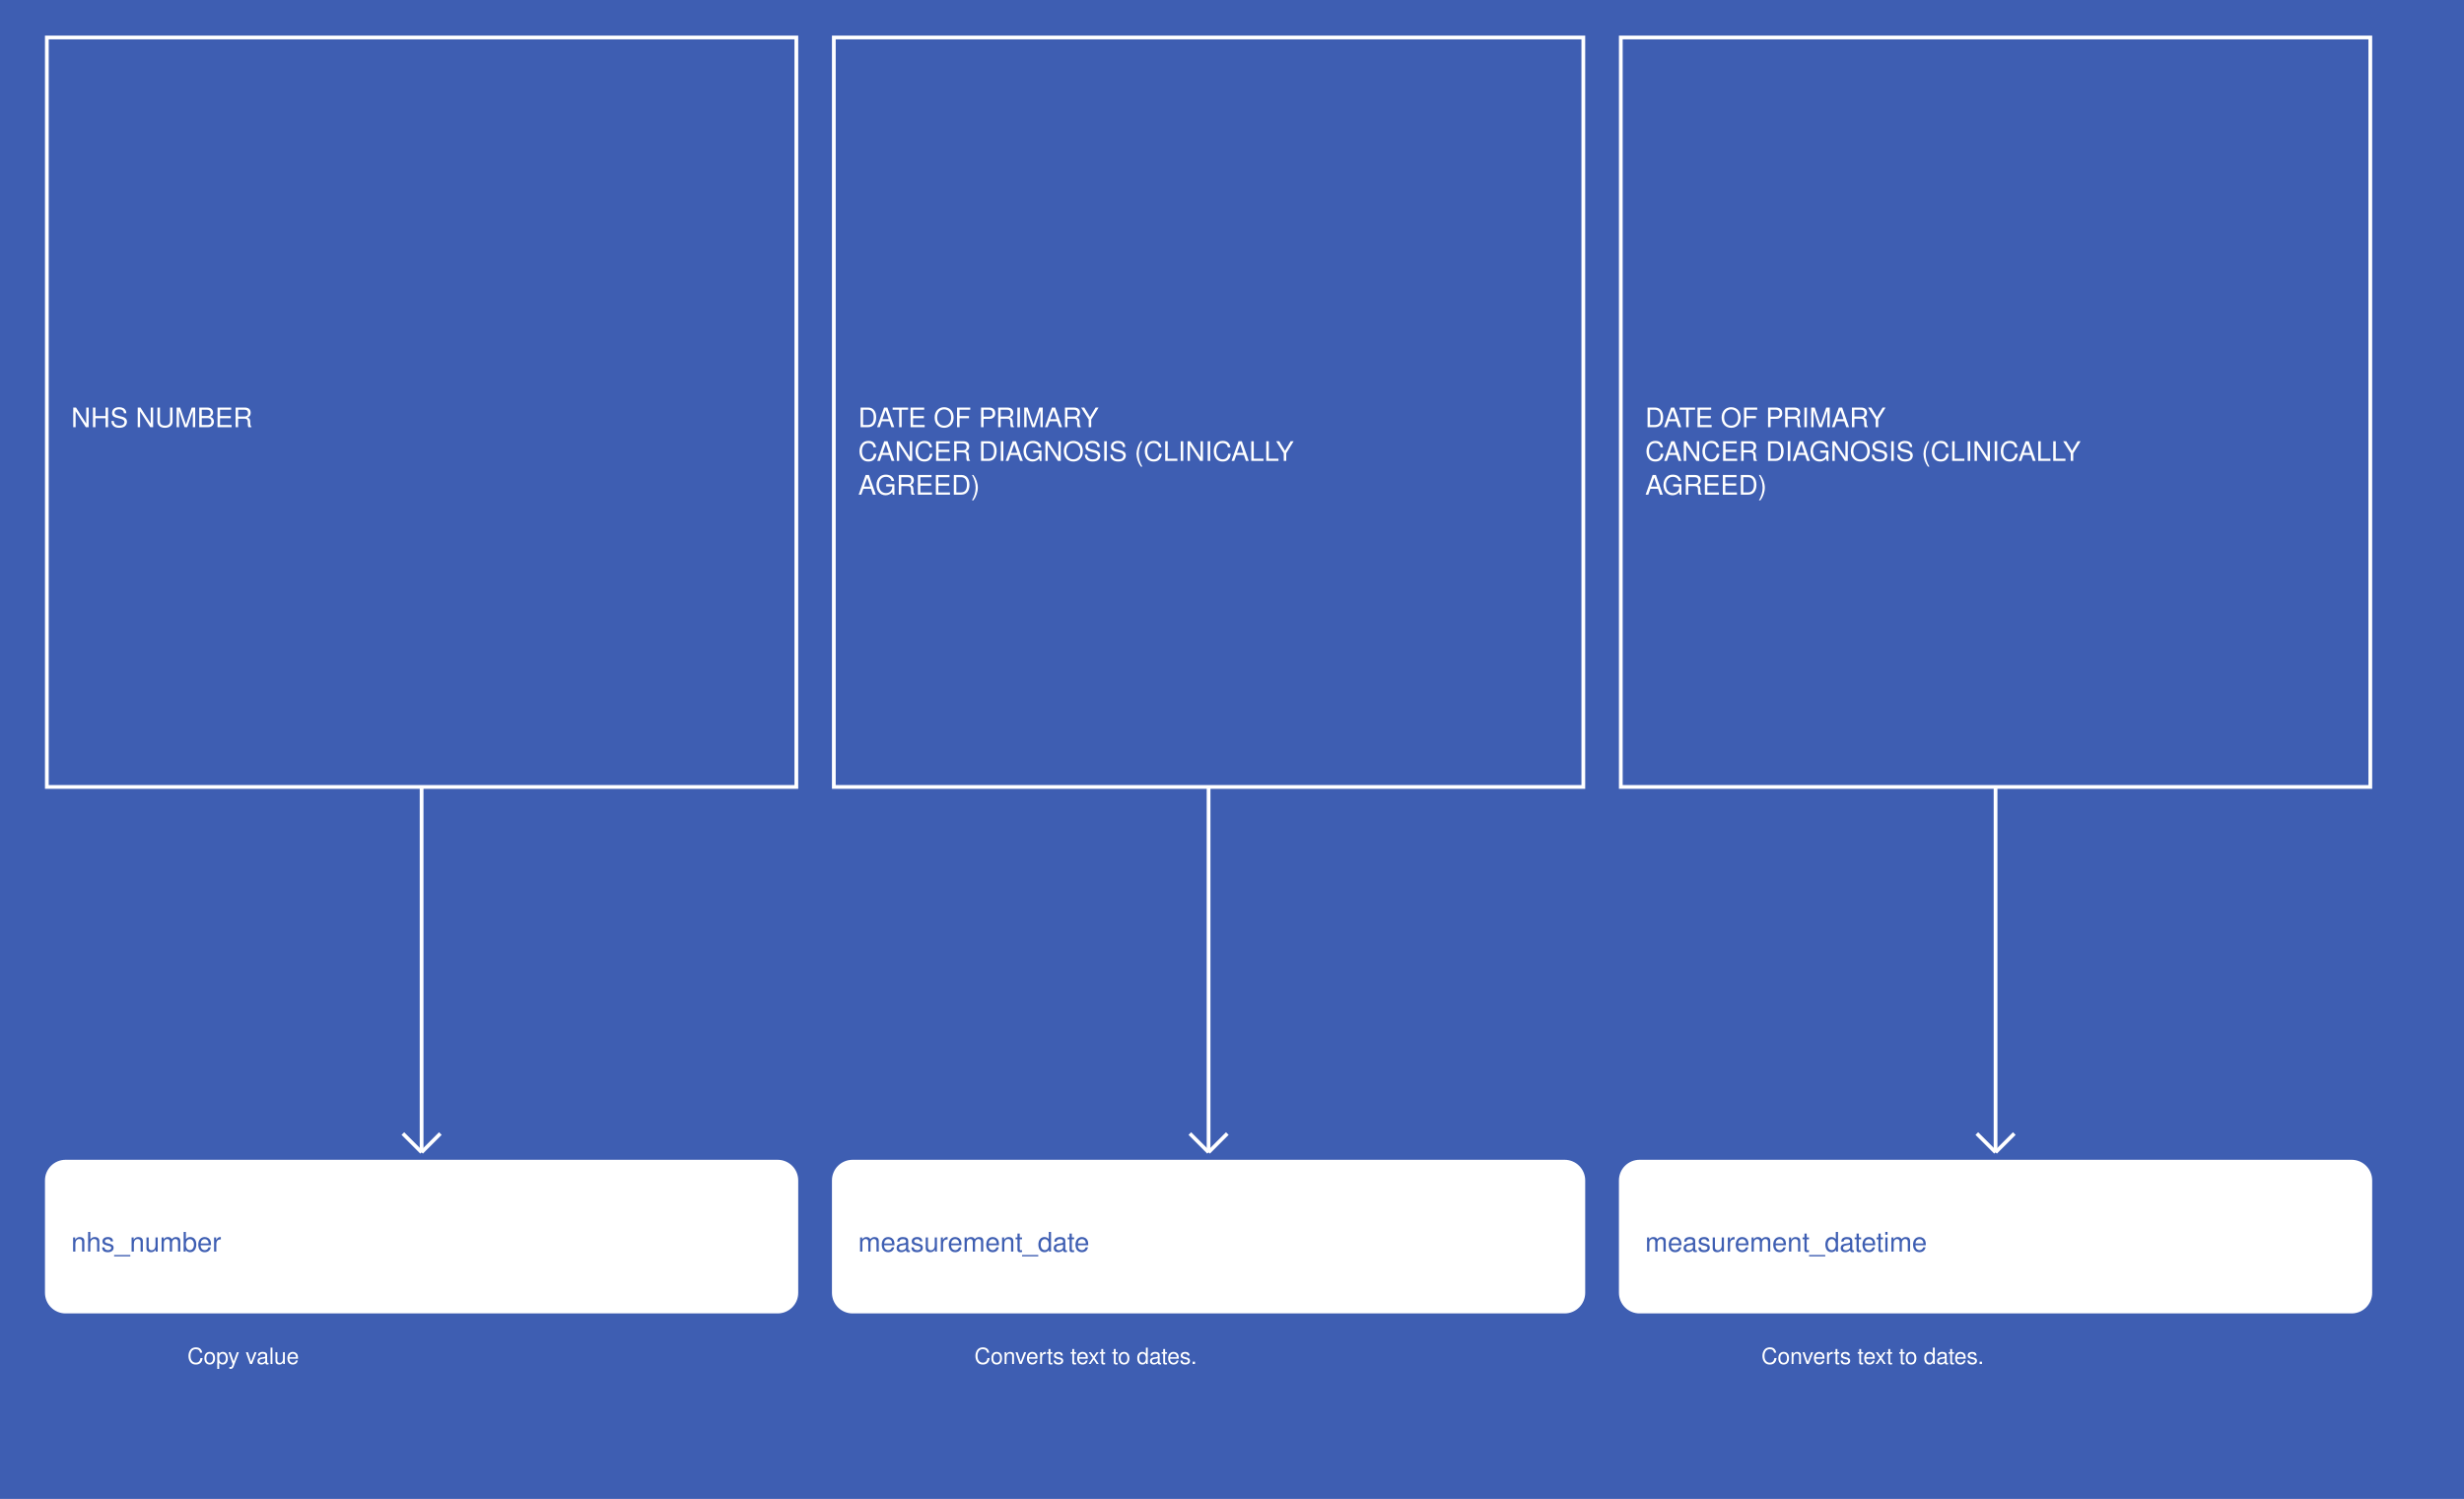
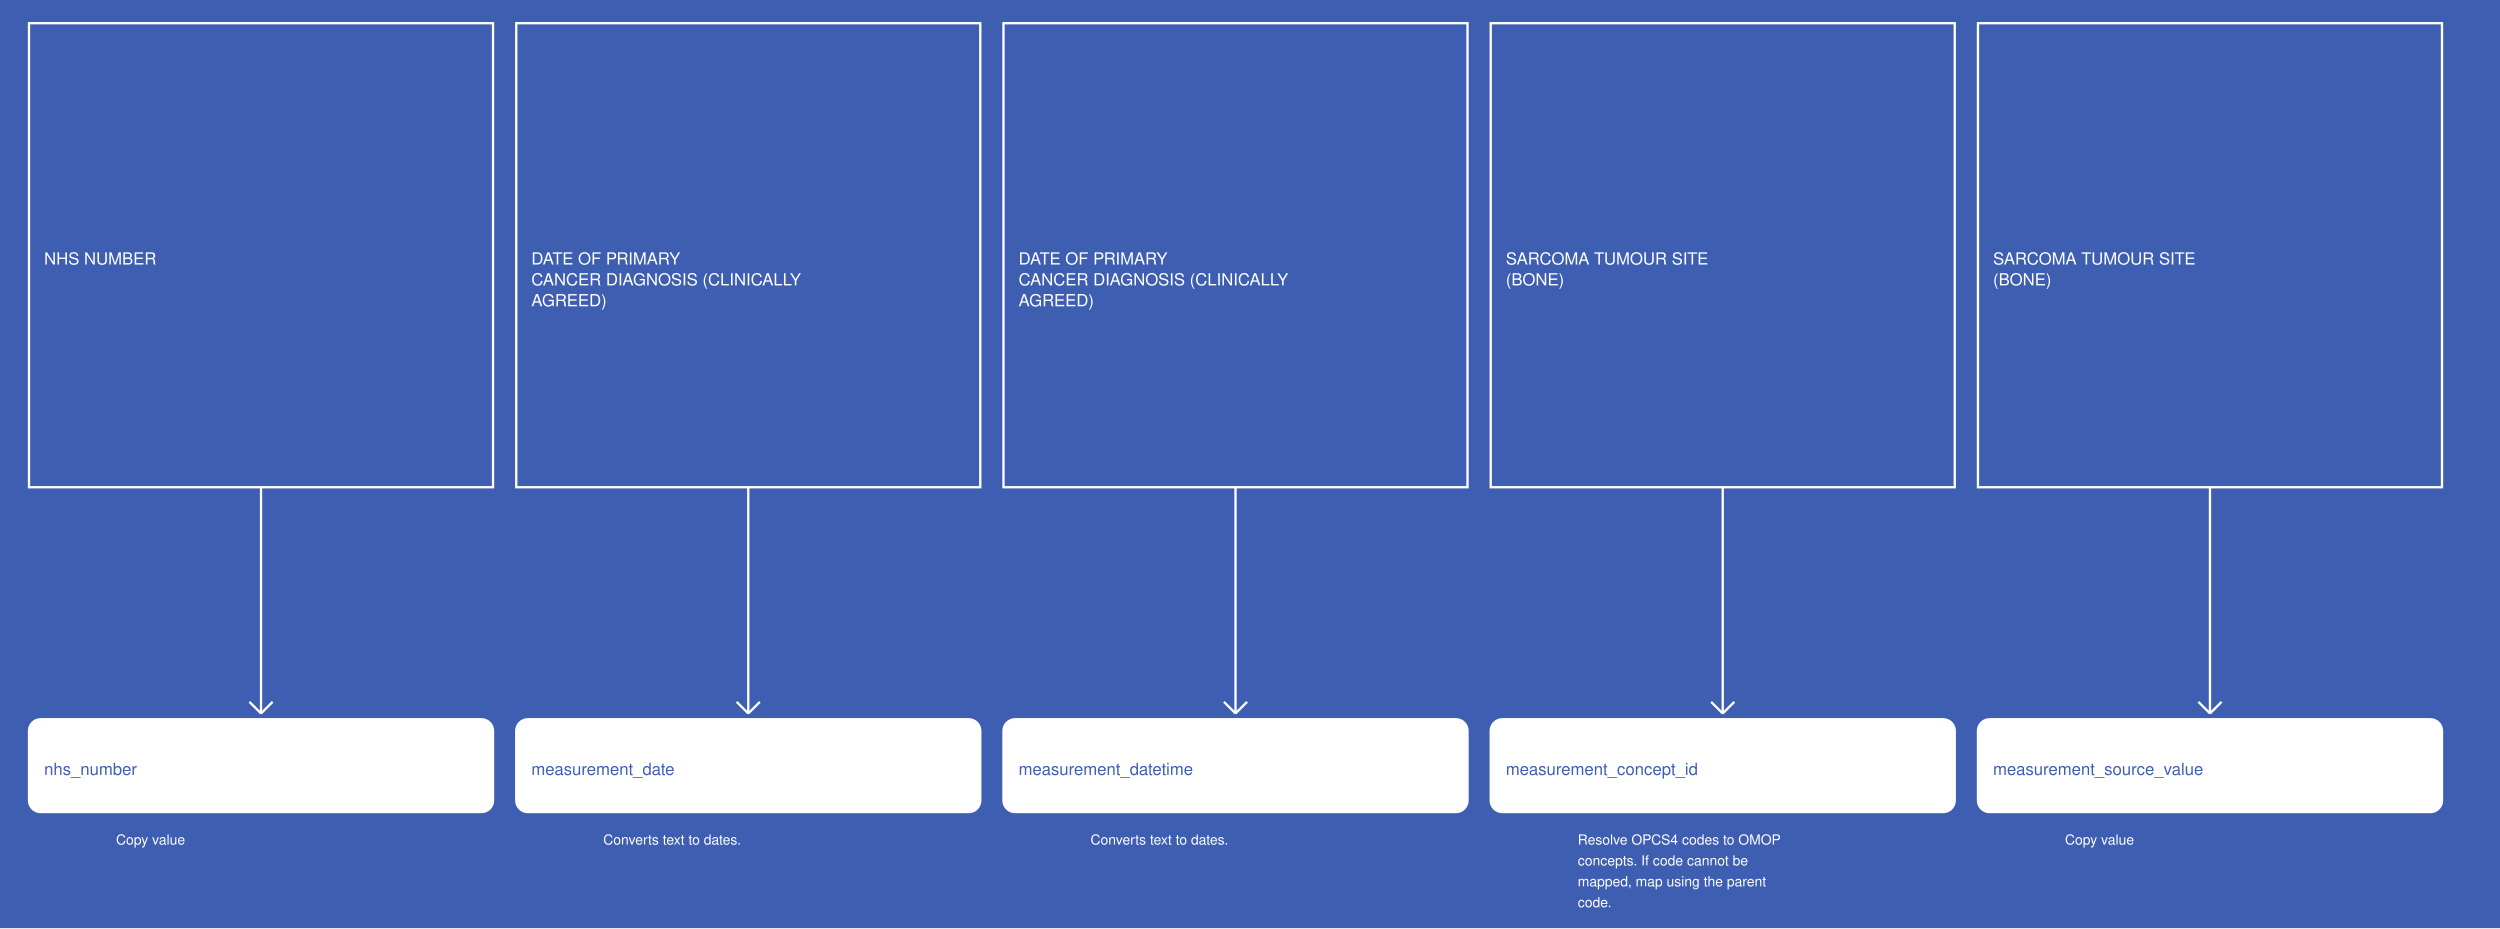
- <svg xmlns="http://www.w3.org/2000/svg" width="1315" height="800">
+ <svg xmlns="http://www.w3.org/2000/svg" width="2155" height="800">
  <rect width="100%" height="100%" fill="#3E5EB2" />
  <g>
    <rect x="25" y="20" width="400" height="400" fill="#3E5EB2" stroke="white" stroke-width="2" />
    <text x="38" y="228" fill="white" font-family="Helvetica" font-size="1.2em" text-anchor="start">NHS NUMBER</text>
  </g>
  <g>
    <line x1="225" y1="420" x2="225" y2="615" stroke="white" stroke-width="2" />
    <line x1="215" y1="605" x2="225" y2="615" stroke="white" stroke-width="2" />
    <line x1="235" y1="605" x2="225" y2="615" stroke="white" stroke-width="2" />
    <text x="100" y="728" fill="white" font-size="1em" font-family="Helvetica">Copy value</text>
  </g>
  <g>
    <rect x="25" y="620" width="400" height="80" fill="white" stroke="white" stroke-width="2" rx="10" />
    <text x="38" y="668" fill="#3E5EB2" font-family="Helvetica" font-size="1.2em" text-anchor="start">nhs_number</text>
  </g>
  <g>
    <rect x="445" y="20" width="400" height="400" fill="#3E5EB2" stroke="white" stroke-width="2" />
    <text x="458" y="228" fill="white" font-family="Helvetica" font-size="1.2em" text-anchor="start">DATE OF PRIMARY</text>
    <text x="458" y="246" fill="white" font-family="Helvetica" font-size="1.2em" text-anchor="start">CANCER DIAGNOSIS (CLINICALLY</text>
    <text x="458" y="264" fill="white" font-family="Helvetica" font-size="1.2em" text-anchor="start">AGREED)</text>
  </g>
  <g>
    <line x1="645" y1="420" x2="645" y2="615" stroke="white" stroke-width="2" />
    <line x1="635" y1="605" x2="645" y2="615" stroke="white" stroke-width="2" />
    <line x1="655" y1="605" x2="645" y2="615" stroke="white" stroke-width="2" />
    <text x="520" y="728" fill="white" font-size="1em" font-family="Helvetica">Converts text to dates.</text>
  </g>
  <g>
    <rect x="445" y="620" width="400" height="80" fill="white" stroke="white" stroke-width="2" rx="10" />
    <text x="458" y="668" fill="#3E5EB2" font-family="Helvetica" font-size="1.2em" text-anchor="start">measurement_date</text>
  </g>
  <g>
    <rect x="865" y="20" width="400" height="400" fill="#3E5EB2" stroke="white" stroke-width="2" />
    <text x="878" y="228" fill="white" font-family="Helvetica" font-size="1.2em" text-anchor="start">DATE OF PRIMARY</text>
    <text x="878" y="246" fill="white" font-family="Helvetica" font-size="1.2em" text-anchor="start">CANCER DIAGNOSIS (CLINICALLY</text>
    <text x="878" y="264" fill="white" font-family="Helvetica" font-size="1.2em" text-anchor="start">AGREED)</text>
  </g>
  <g>
    <line x1="1065" y1="420" x2="1065" y2="615" stroke="white" stroke-width="2" />
    <line x1="1055" y1="605" x2="1065" y2="615" stroke="white" stroke-width="2" />
    <line x1="1075" y1="605" x2="1065" y2="615" stroke="white" stroke-width="2" />
    <text x="940" y="728" fill="white" font-size="1em" font-family="Helvetica">Converts text to dates.</text>
  </g>
  <g>
    <rect x="865" y="620" width="400" height="80" fill="white" stroke="white" stroke-width="2" rx="10" />
    <text x="878" y="668" fill="#3E5EB2" font-family="Helvetica" font-size="1.2em" text-anchor="start">measurement_datetime</text>
  </g>
+   <g>
+     <rect x="1285" y="20" width="400" height="400" fill="#3E5EB2" stroke="white" stroke-width="2" />
+     <text x="1298" y="228" fill="white" font-family="Helvetica" font-size="1.2em" text-anchor="start">SARCOMA TUMOUR SITE</text>
+     <text x="1298" y="246" fill="white" font-family="Helvetica" font-size="1.2em" text-anchor="start">(BONE)</text>
+   </g>
+   <g>
+     <line x1="1485" y1="420" x2="1485" y2="615" stroke="white" stroke-width="2" />
+     <line x1="1475" y1="605" x2="1485" y2="615" stroke="white" stroke-width="2" />
+     <line x1="1495" y1="605" x2="1485" y2="615" stroke="white" stroke-width="2" />
+     <text x="1360" y="728" fill="white" font-size="1em" font-family="Helvetica">Resolve OPCS4 codes to OMOP</text>
+     <text x="1360" y="746" fill="white" font-size="1em" font-family="Helvetica">concepts. If code cannot be</text>
+     <text x="1360" y="764" fill="white" font-size="1em" font-family="Helvetica">mapped, map using the parent</text>
+     <text x="1360" y="782" fill="white" font-size="1em" font-family="Helvetica">code.</text>
+   </g>
+   <g>
+     <rect x="1285" y="620" width="400" height="80" fill="white" stroke="white" stroke-width="2" rx="10" />
+     <text x="1298" y="668" fill="#3E5EB2" font-family="Helvetica" font-size="1.2em" text-anchor="start">measurement_concept_id</text>
+   </g>
+   <g>
+     <rect x="1705" y="20" width="400" height="400" fill="#3E5EB2" stroke="white" stroke-width="2" />
+     <text x="1718" y="228" fill="white" font-family="Helvetica" font-size="1.2em" text-anchor="start">SARCOMA TUMOUR SITE</text>
+     <text x="1718" y="246" fill="white" font-family="Helvetica" font-size="1.2em" text-anchor="start">(BONE)</text>
+   </g>
+   <g>
+     <line x1="1905" y1="420" x2="1905" y2="615" stroke="white" stroke-width="2" />
+     <line x1="1895" y1="605" x2="1905" y2="615" stroke="white" stroke-width="2" />
+     <line x1="1915" y1="605" x2="1905" y2="615" stroke="white" stroke-width="2" />
+     <text x="1780" y="728" fill="white" font-size="1em" font-family="Helvetica">Copy value</text>
+   </g>
+   <g>
+     <rect x="1705" y="620" width="400" height="80" fill="white" stroke="white" stroke-width="2" rx="10" />
+     <text x="1718" y="668" fill="#3E5EB2" font-family="Helvetica" font-size="1.2em" text-anchor="start">measurement_source_value</text>
+   </g>
</svg>
